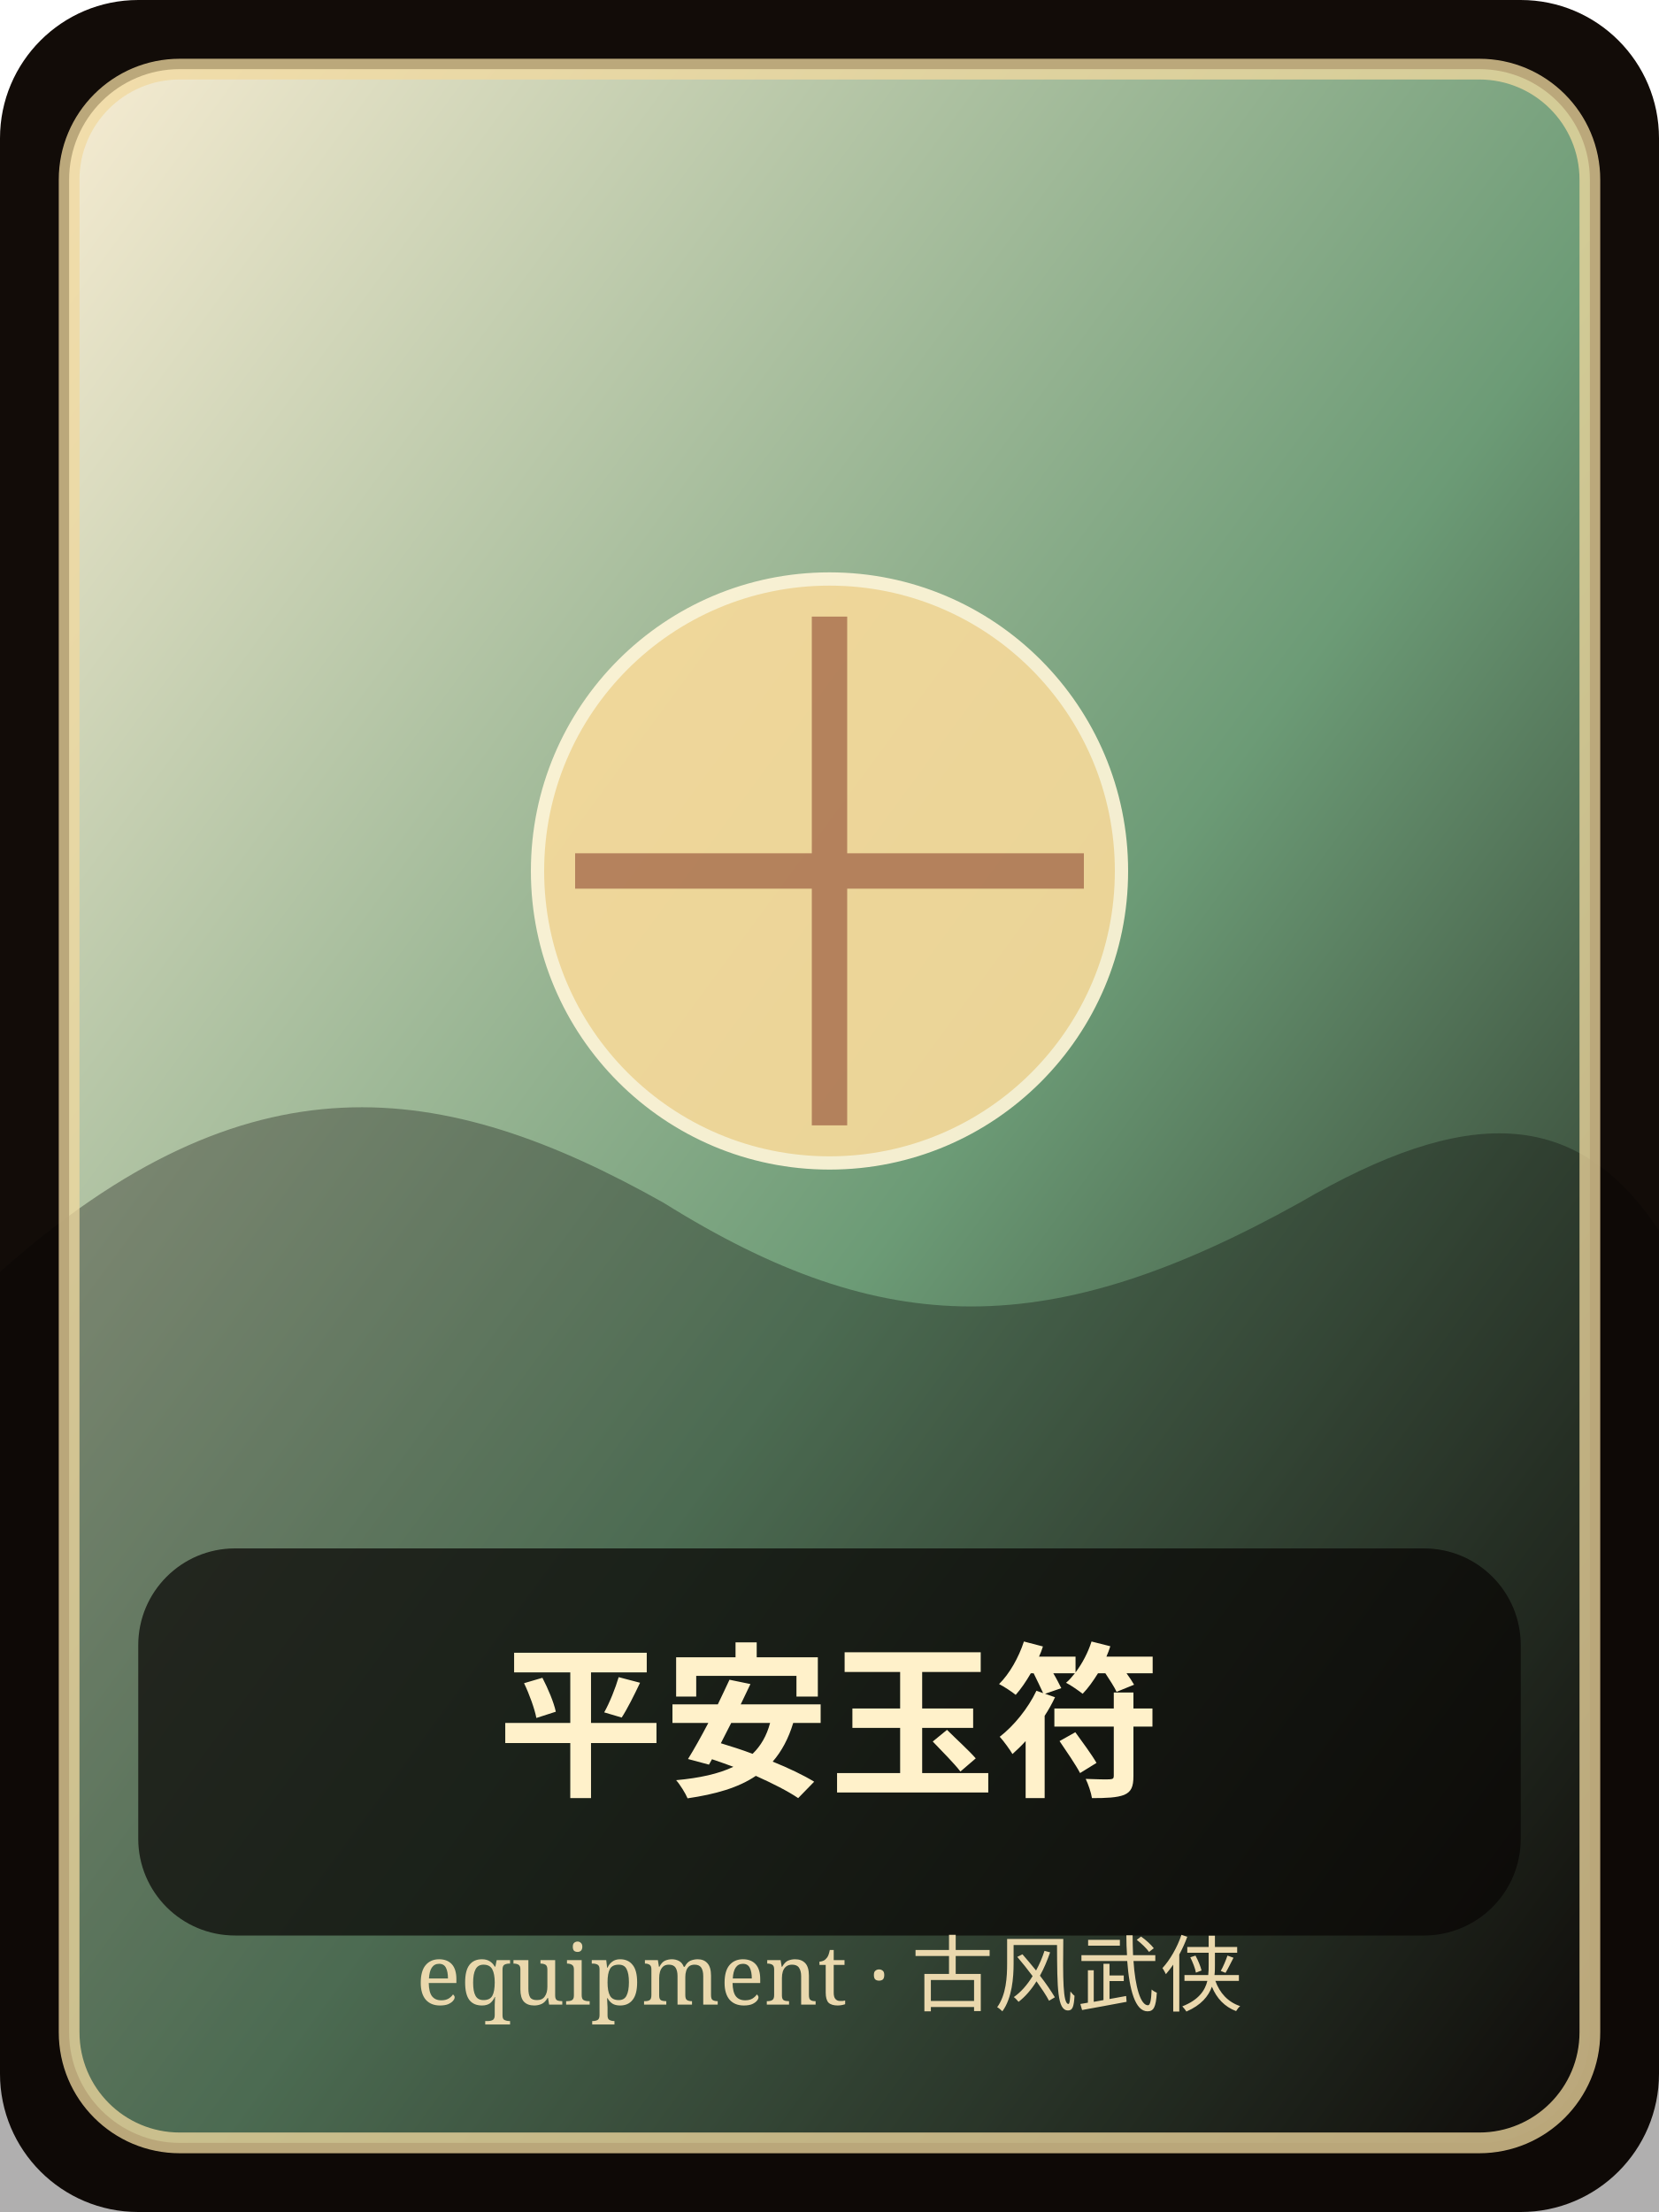
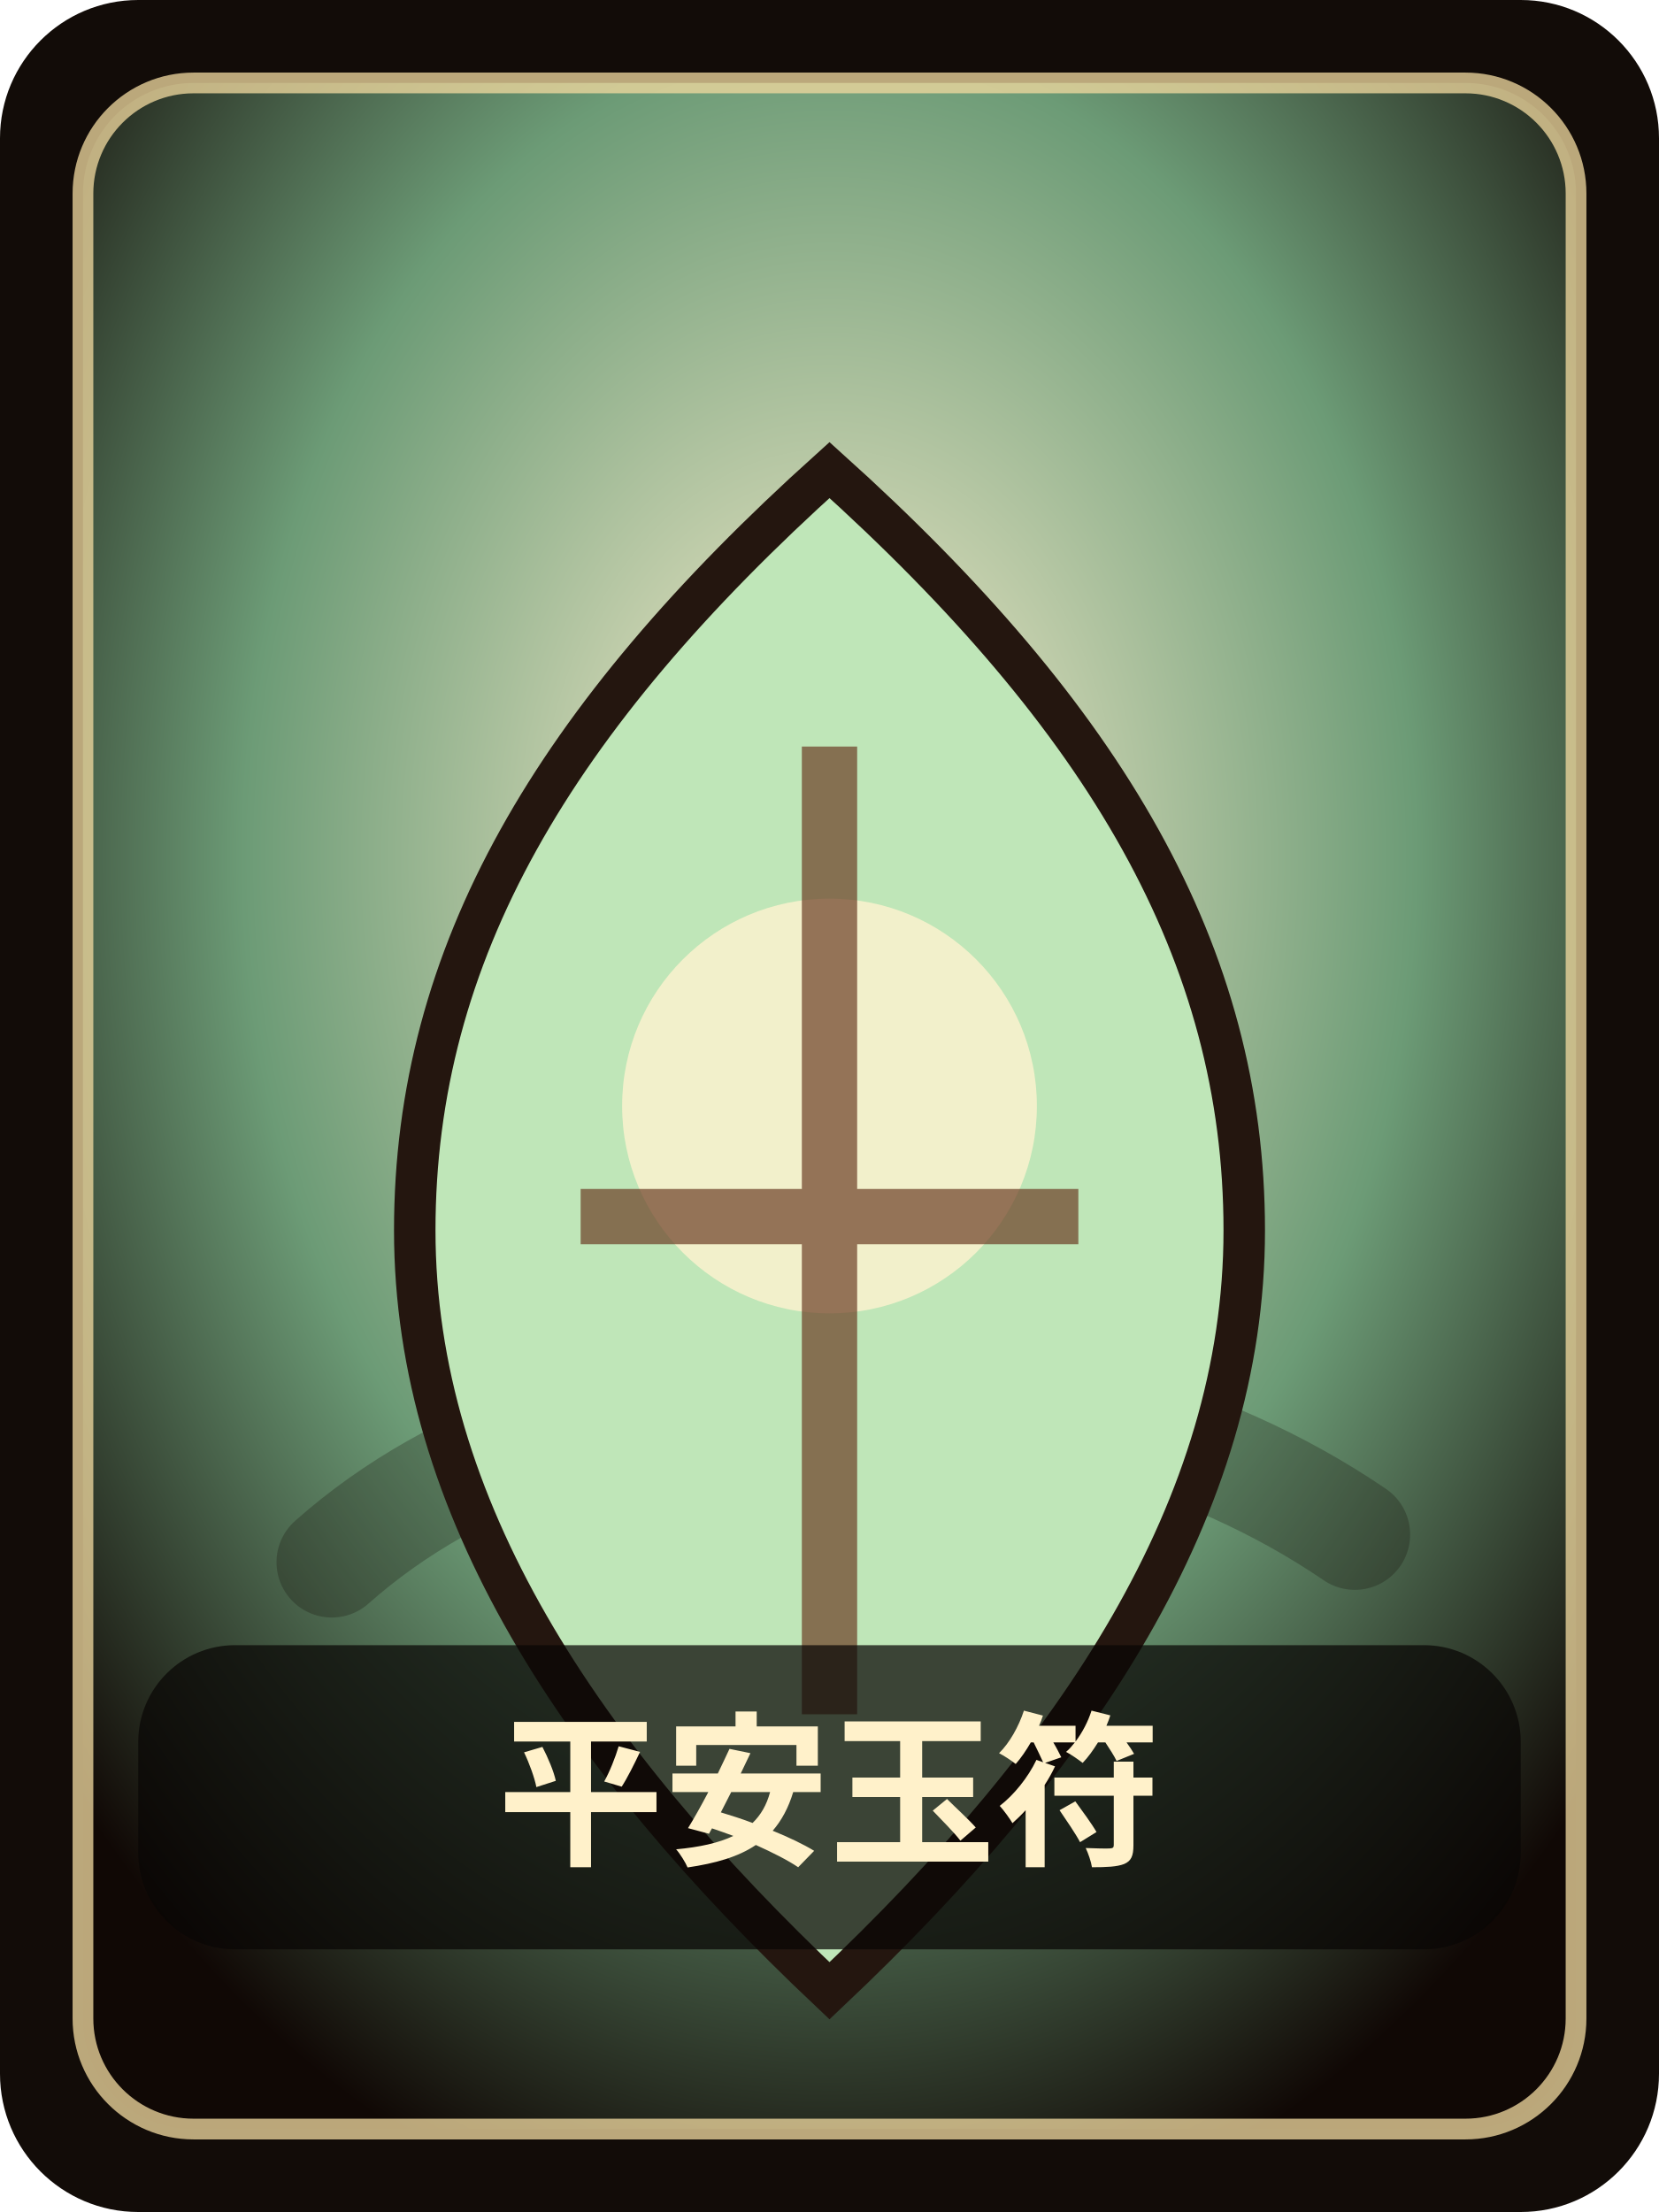
- <svg xmlns="http://www.w3.org/2000/svg" width="120" height="160" viewBox="0 0 120 160" role="img" aria-label="平安玉符 · 古风武侠卡牌" data-art-direction="ancient-wuxia" data-kind="card" data-card-id="jade_peace_talisman" data-theme="古风武侠江湖水墨">
+ <svg xmlns="http://www.w3.org/2000/svg" width="120" height="160" viewBox="0 0 120 160" role="img" aria-label="平安玉符 · 古风武侠装备道具" data-art-direction="ancient-wuxia-equipment" data-kind="equipment" data-card-id="jade_peace_talisman" data-theme="古风武侠江湖水墨装备道具">
  <defs>
-     <linearGradient id="paper" x1="0" y1="0" x2="1" y2="1">
-       <stop stop-color="#f7ecd2" />
-       <stop offset="0.55" stop-color="#6c9b76" />
-       <stop offset="1" stop-color="#100b09" />
-     </linearGradient>
+     <radialGradient id="g" cx="50%" cy="38%" r="68%">
+       <stop stop-color="#fff2d1" />
+       <stop offset=".58" stop-color="#6c9b76" />
+       <stop offset="1" stop-color="#100805" />
+     </radialGradient>
  </defs>
  <rect width="120" height="160" rx="10" fill="#120c08" />
-   <rect x="5" y="5" width="110" height="150" rx="8" fill="url(#paper)" />
-   <path d="M0 92c18-16 32-14 48-5 16 10 28 10 46 0 12-7 20-7 26 2v71H0z" fill="#050403" opacity=".32" />
-   <g transform="translate(60 63) scale(.16)">
-     <circle r="132" fill="#f5d99a" stroke="#fff5d8" stroke-width="6" stroke-linejoin="round" opacity=".92" />
-     <path d="M-115 0h230M0-115v230" stroke="#7b2d20" stroke-width="16" opacity=".5" />
-   </g>
-   <rect x="10" y="112" width="100" height="28" rx="7" fill="#080504" opacity=".72" />
-   <text x="60" y="129" text-anchor="middle" font-family="KaiTi, STKaiti, serif" font-size="12" font-weight="700" fill="#fff1ca">平安玉符</text>
-   <text x="60" y="145" text-anchor="middle" font-family="KaiTi, STKaiti, serif" font-size="6" fill="#ead8ad">equipment · 古风武侠</text>
-   <rect x="5" y="5" width="110" height="150" rx="8" fill="none" stroke="#f1d99f" stroke-width="1.5" opacity=".76" />
+   <rect x="6" y="6" width="108" height="148" rx="8" fill="url(#g)" />
+   <path d="M24 113c18-16 52-17 74-2" stroke="#100805" stroke-width="8" stroke-linecap="round" fill="none" opacity=".25" />
+   <path d="M60 34c20 18 30 35 30 55s-12 38-30 55c-18-17-30-35-30-55s10-37 30-55z" fill="#bfe6b8" stroke="#24160f" stroke-width="3" />
+   <circle cx="60" cy="80" r="15" fill="#fff3cf" opacity=".8" />
+   <path d="M60 54v70M42 88h36" stroke="#6c3d25" stroke-width="4" opacity=".7" />
+   <rect x="10" y="119" width="100" height="22" rx="7" fill="#080504" opacity=".72" />
+   <text x="60" y="134" text-anchor="middle" font-family="KaiTi, STKaiti, serif" font-size="12" font-weight="700" fill="#fff1ca">平安玉符</text>
+   <rect x="6" y="6" width="108" height="148" rx="8" fill="none" stroke="#f1d99f" stroke-width="1.5" opacity=".76" />
</svg>
